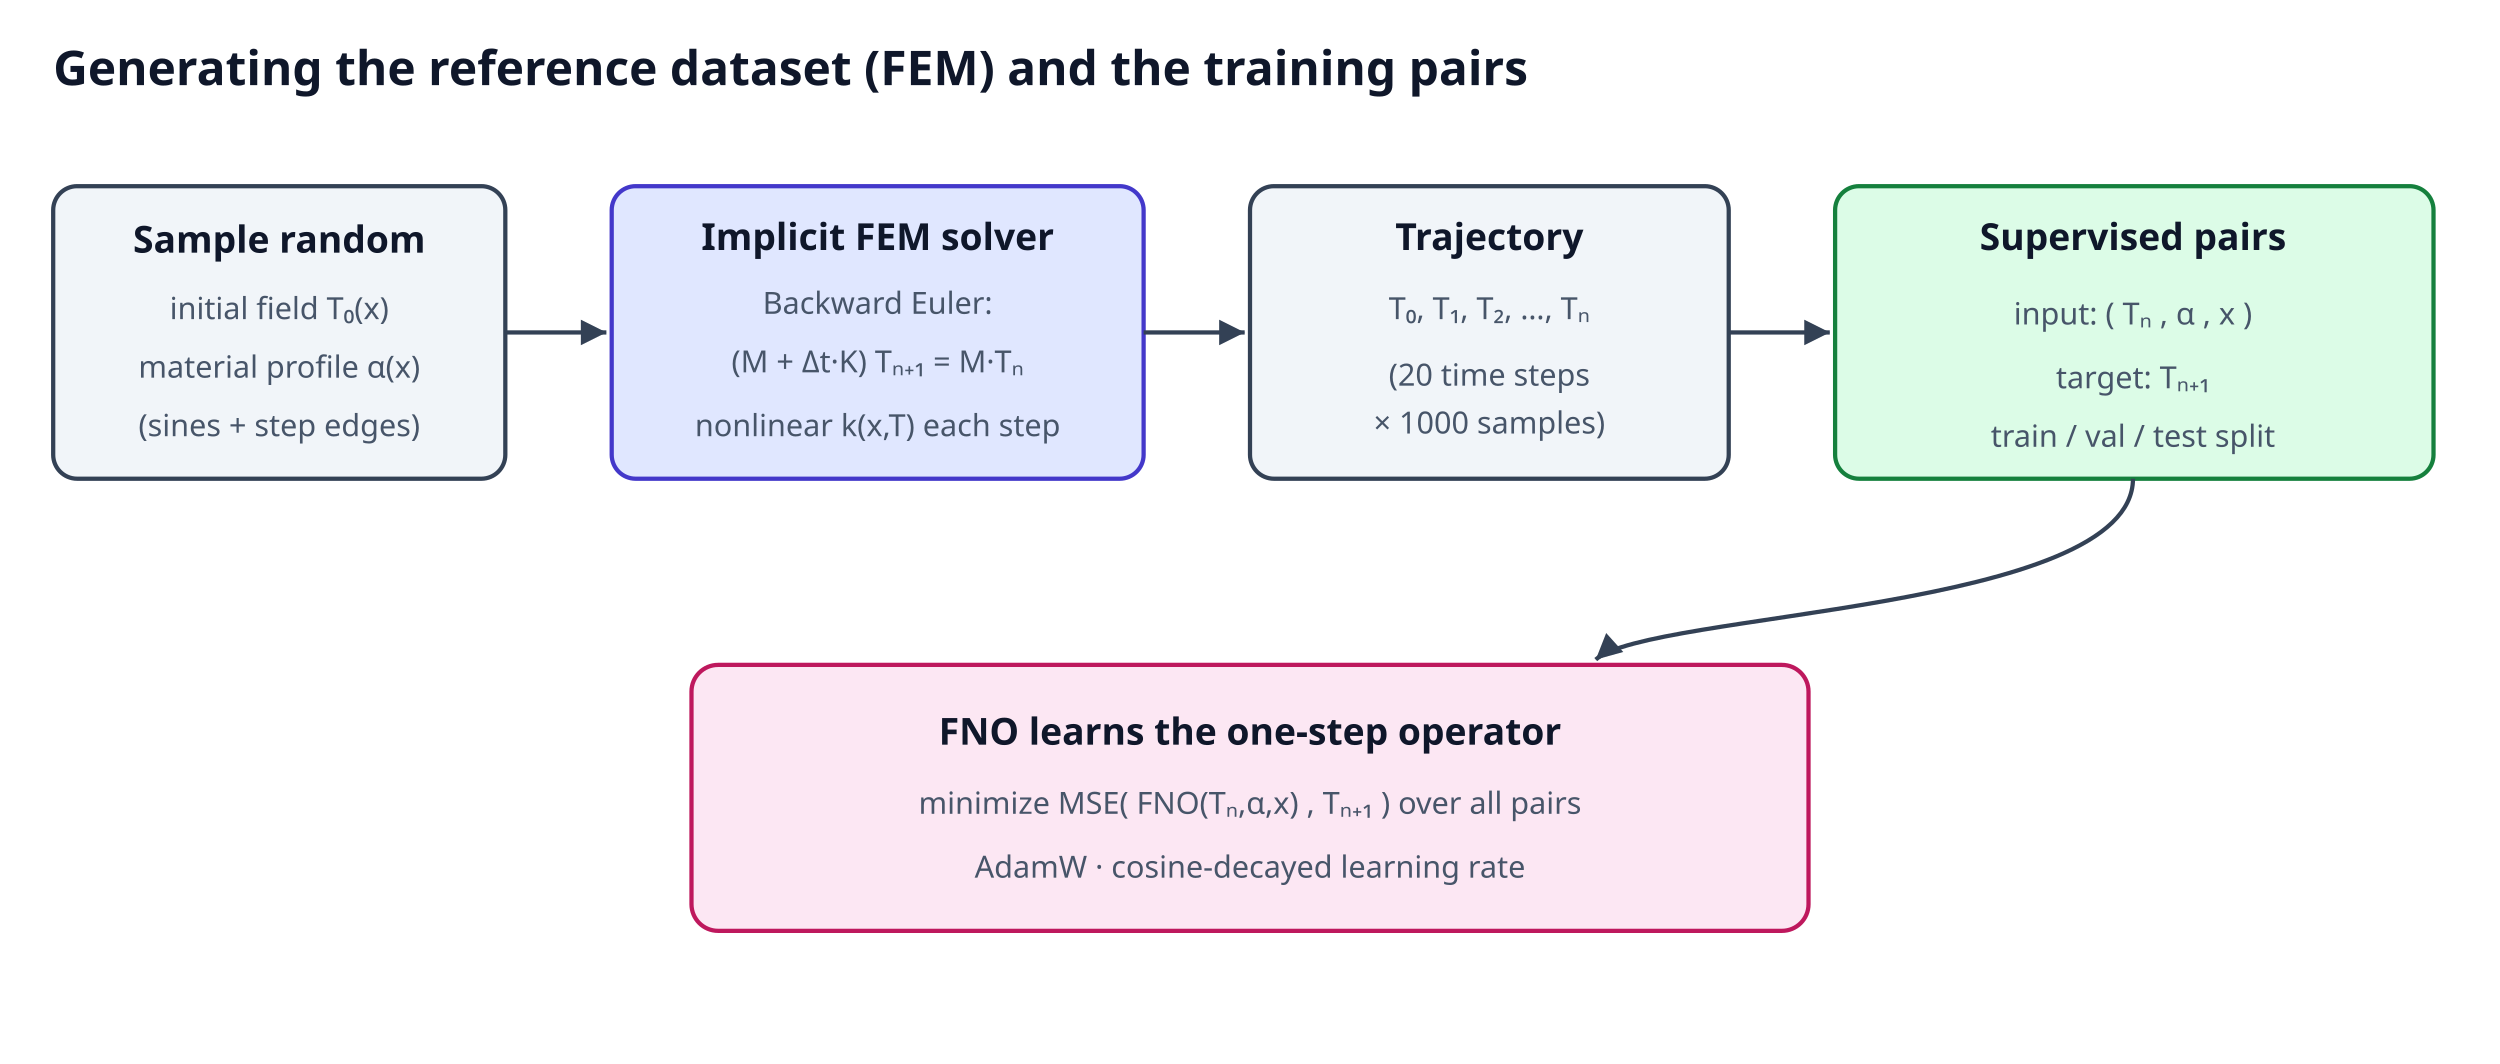
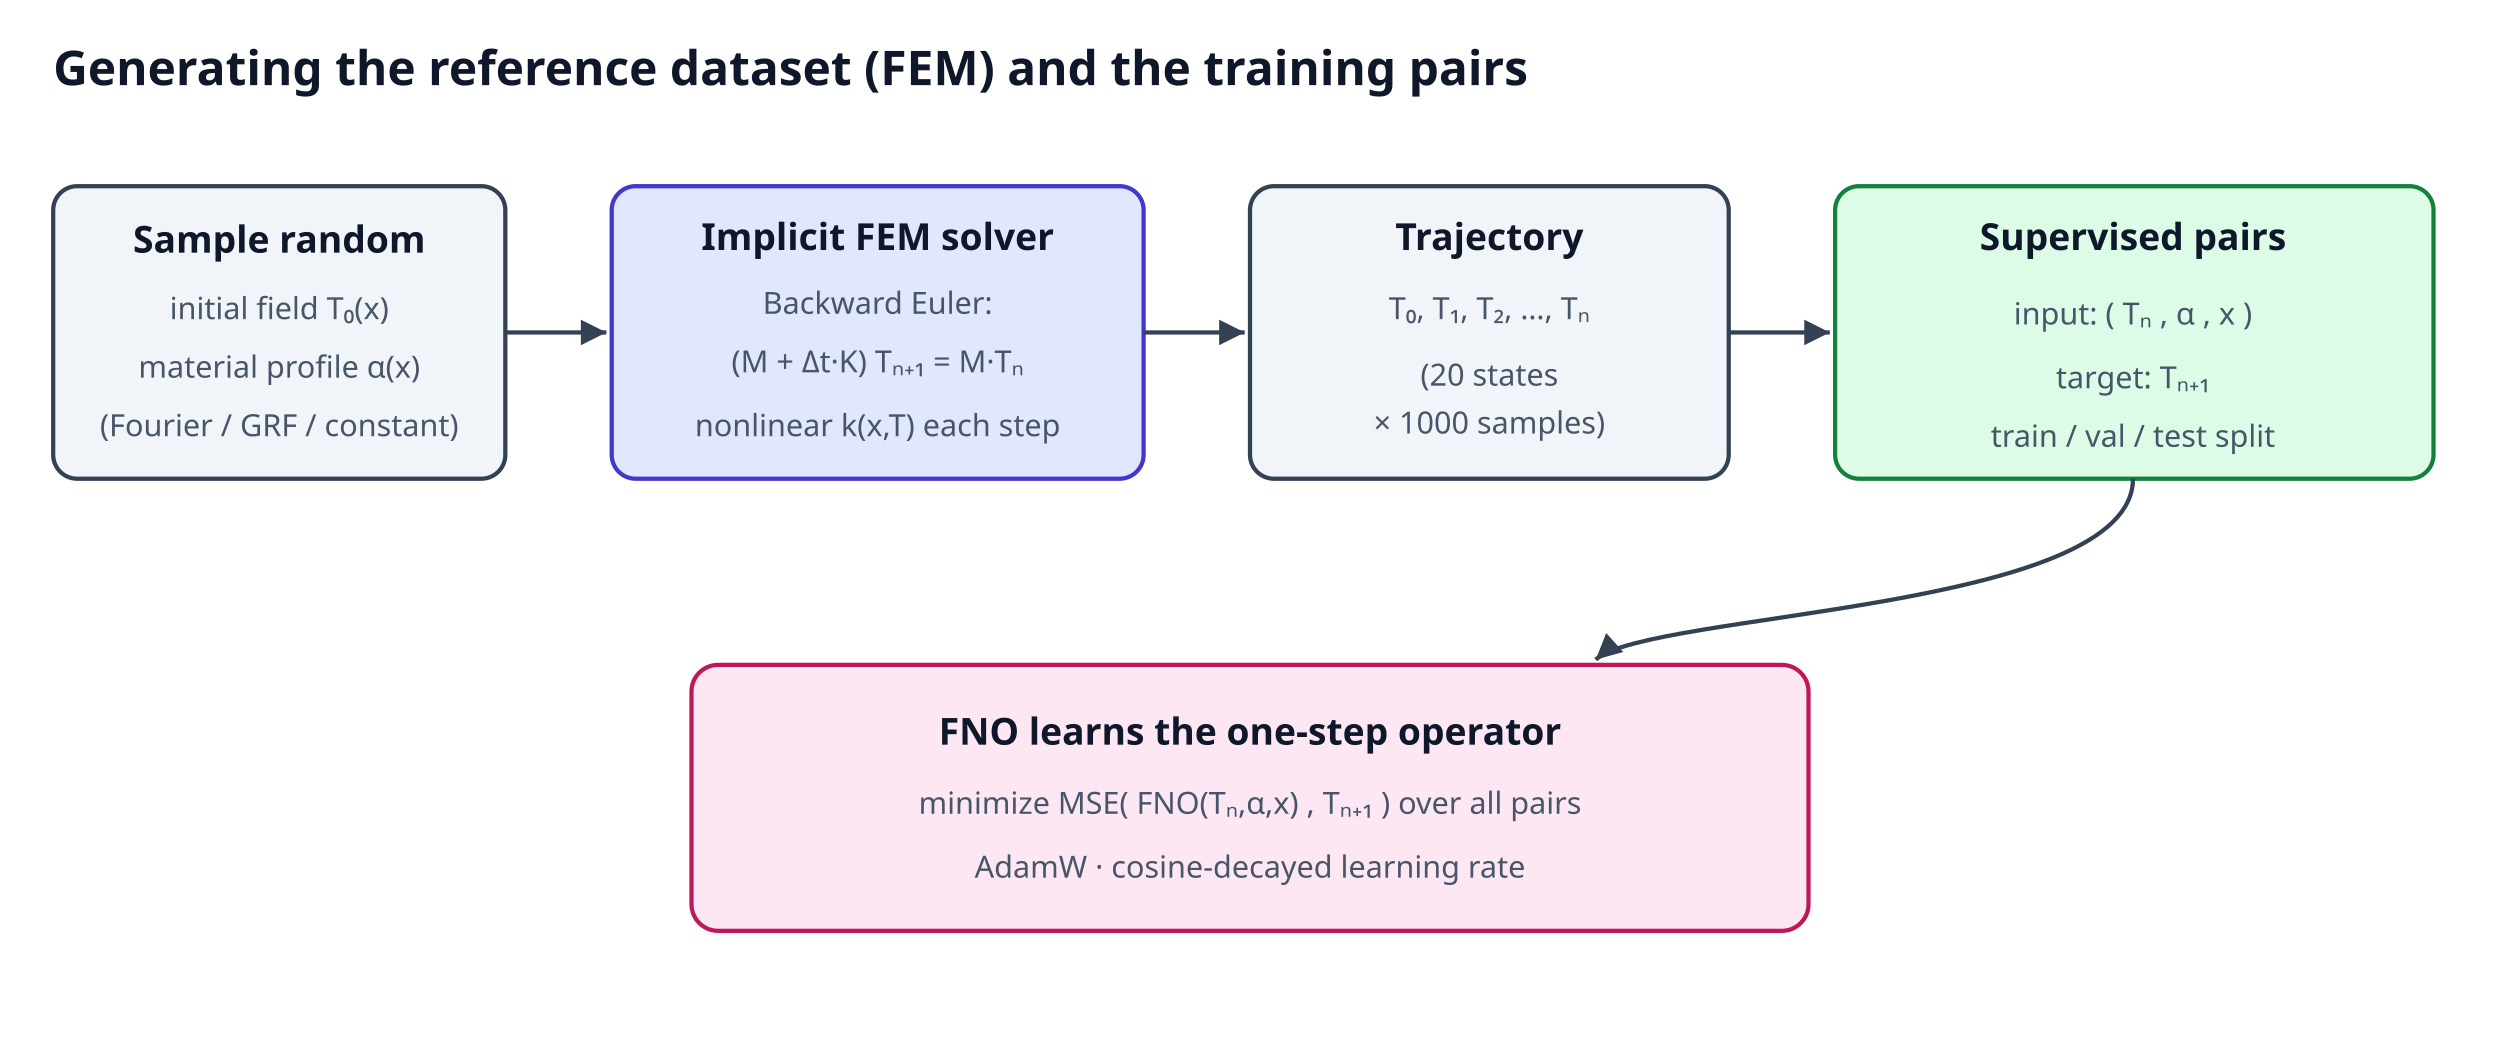
<svg xmlns="http://www.w3.org/2000/svg" viewBox="0 0 940 400" font-family="'Segoe UI',system-ui,sans-serif">
  <defs>
    <marker id="ar2" markerWidth="9" markerHeight="9" refX="6" refY="3" orient="auto">
      <path d="M0,0 L6,3 L0,6 Z" fill="#334155" />
    </marker>
    <style>
      .b{fill:#f1f5f9;stroke:#334155;stroke-width:1.6;}
      .fem{fill:#e0e7ff;stroke:#4338ca;}
      .pair{fill:#dcfce7;stroke:#15803d;}
      .learn{fill:#fce7f3;stroke:#be185d;}
      .t{font-size:18px;font-weight:700;fill:#0f172a;}
      .l{font-size:14px;fill:#0f172a;}
      .s{font-size:11.5px;fill:#475569;}
      .p{fill:none;stroke:#334155;stroke-width:1.6;marker-end:url(#ar2);}
    </style>
  </defs>
  <text x="20" y="32" class="t">Generating the reference dataset (FEM) and the training pairs</text>
  <rect x="20" y="70" width="170" height="110" rx="9" class="b" />
  <text x="105" y="95" text-anchor="middle" class="l" font-weight="600">Sample random</text>
  <text x="105" y="120" text-anchor="middle" class="s">initial field  T₀(x)</text>
  <text x="105" y="142" text-anchor="middle" class="s">material profile  α(x)</text>
-   <text x="105" y="164" text-anchor="middle" class="s">(sines + step edges)</text>
+   <text x="105" y="164" text-anchor="middle" class="s">(Fourier / GRF / constant)</text>
  <rect x="230" y="70" width="200" height="110" rx="9" class="b fem" />
  <text x="330" y="94" text-anchor="middle" class="l" font-weight="600">Implicit FEM solver</text>
  <text x="330" y="118" text-anchor="middle" class="s">Backward Euler:</text>
  <text x="330" y="140" text-anchor="middle" class="s">(M + Δt·K) Tₙ₊₁ = M·Tₙ</text>
  <text x="330" y="164" text-anchor="middle" class="s">nonlinear k(x,T) each step</text>
  <rect x="470" y="70" width="180" height="110" rx="9" class="b" />
  <text x="560" y="94" text-anchor="middle" class="l" font-weight="600">Trajectory</text>
  <text x="560" y="120" text-anchor="middle" class="s">T₀, T₁, T₂, …, Tₙ</text>
-   <text x="560" y="145" text-anchor="middle" class="s">(20 time steps</text>
+   <text x="560" y="145" text-anchor="middle" class="s">(20 states</text>
  <text x="560" y="163" text-anchor="middle" class="s">× 1000 samples)</text>
  <rect x="690" y="70" width="225" height="110" rx="9" class="b pair" />
  <text x="802" y="94" text-anchor="middle" class="l" font-weight="600">Supervised pairs</text>
  <text x="802" y="122" text-anchor="middle" class="s">input:  ( Tₙ , α , x )</text>
  <text x="802" y="146" text-anchor="middle" class="s">target: Tₙ₊₁</text>
  <text x="802" y="168" text-anchor="middle" class="s">train / val / test split</text>
  <path class="p" d="M190,125 L228,125" />
  <path class="p" d="M430,125 L468,125" />
  <path class="p" d="M650,125 L688,125" />
  <rect x="260" y="250" width="420" height="100" rx="10" class="b learn" />
  <text x="470" y="280" text-anchor="middle" class="l" font-weight="700" fill="#9d174d">FNO learns the one-step operator</text>
  <text x="470" y="306" text-anchor="middle" class="s">minimize  MSE( FNO(Tₙ,α,x) , Tₙ₊₁ )   over all pairs</text>
  <text x="470" y="330" text-anchor="middle" class="s">AdamW · cosine-decayed learning rate</text>
  <path class="p" d="M802,180 C802,230 620,230 600,248" />
</svg>
